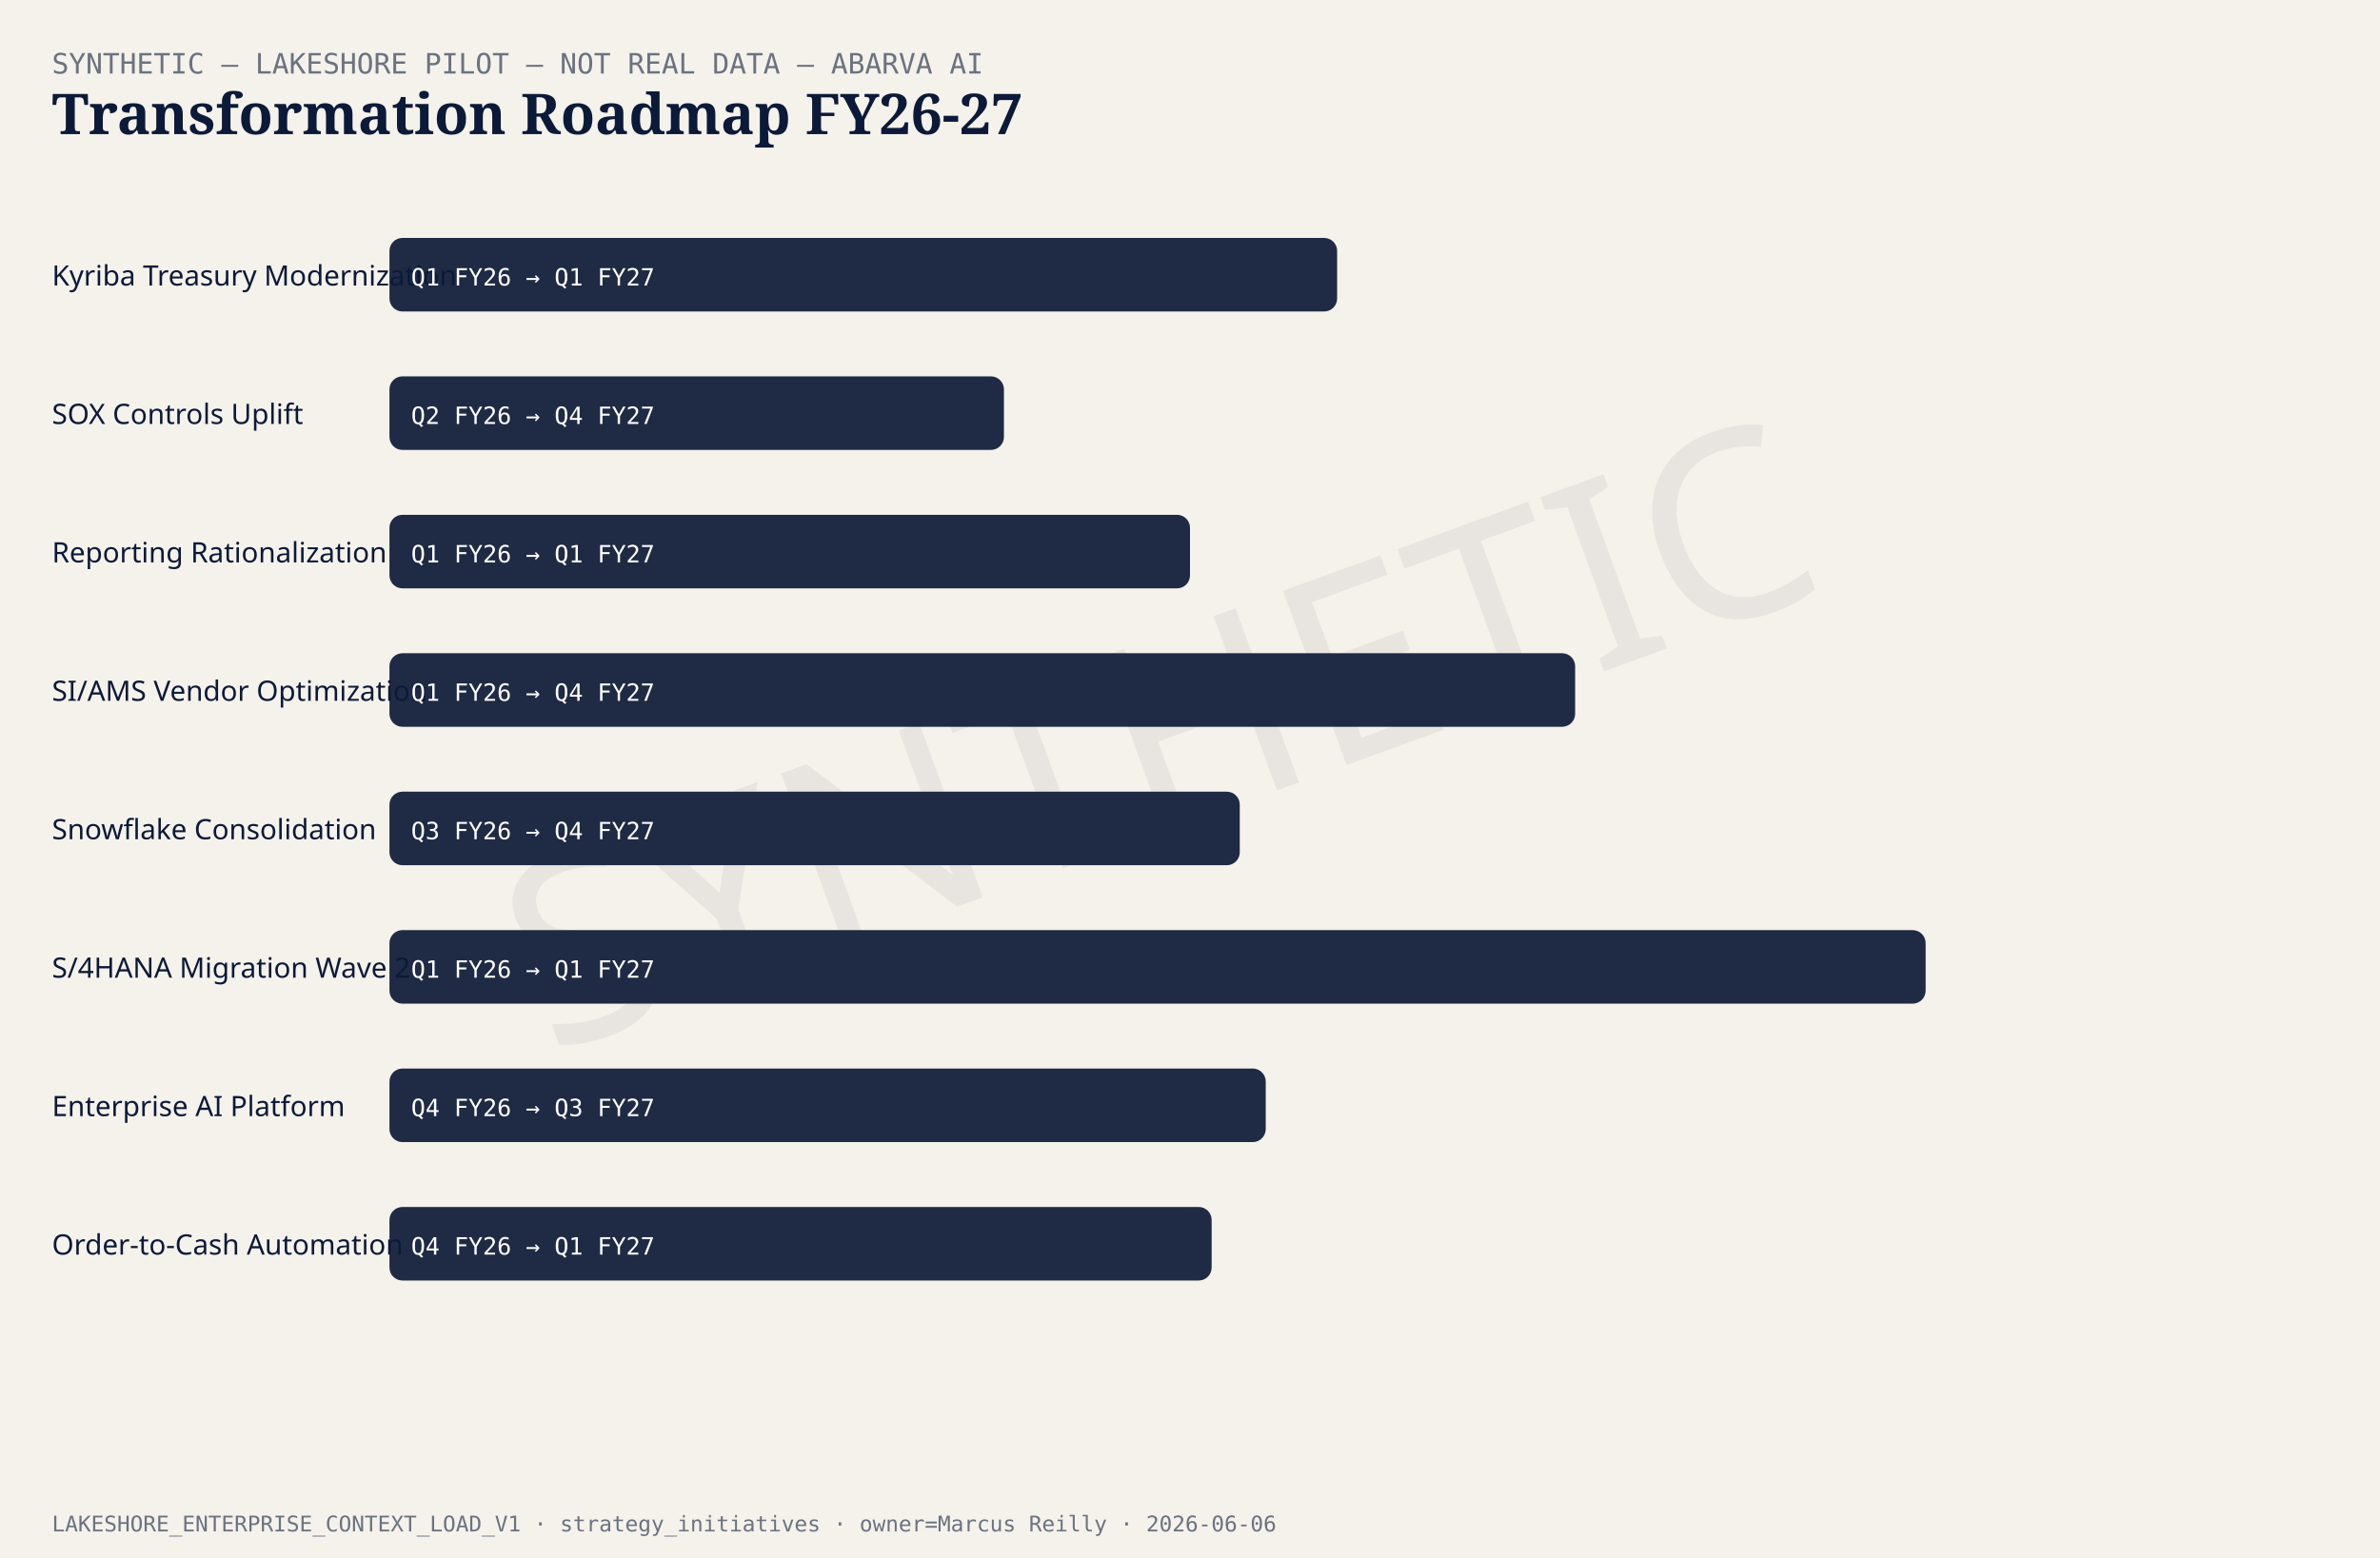
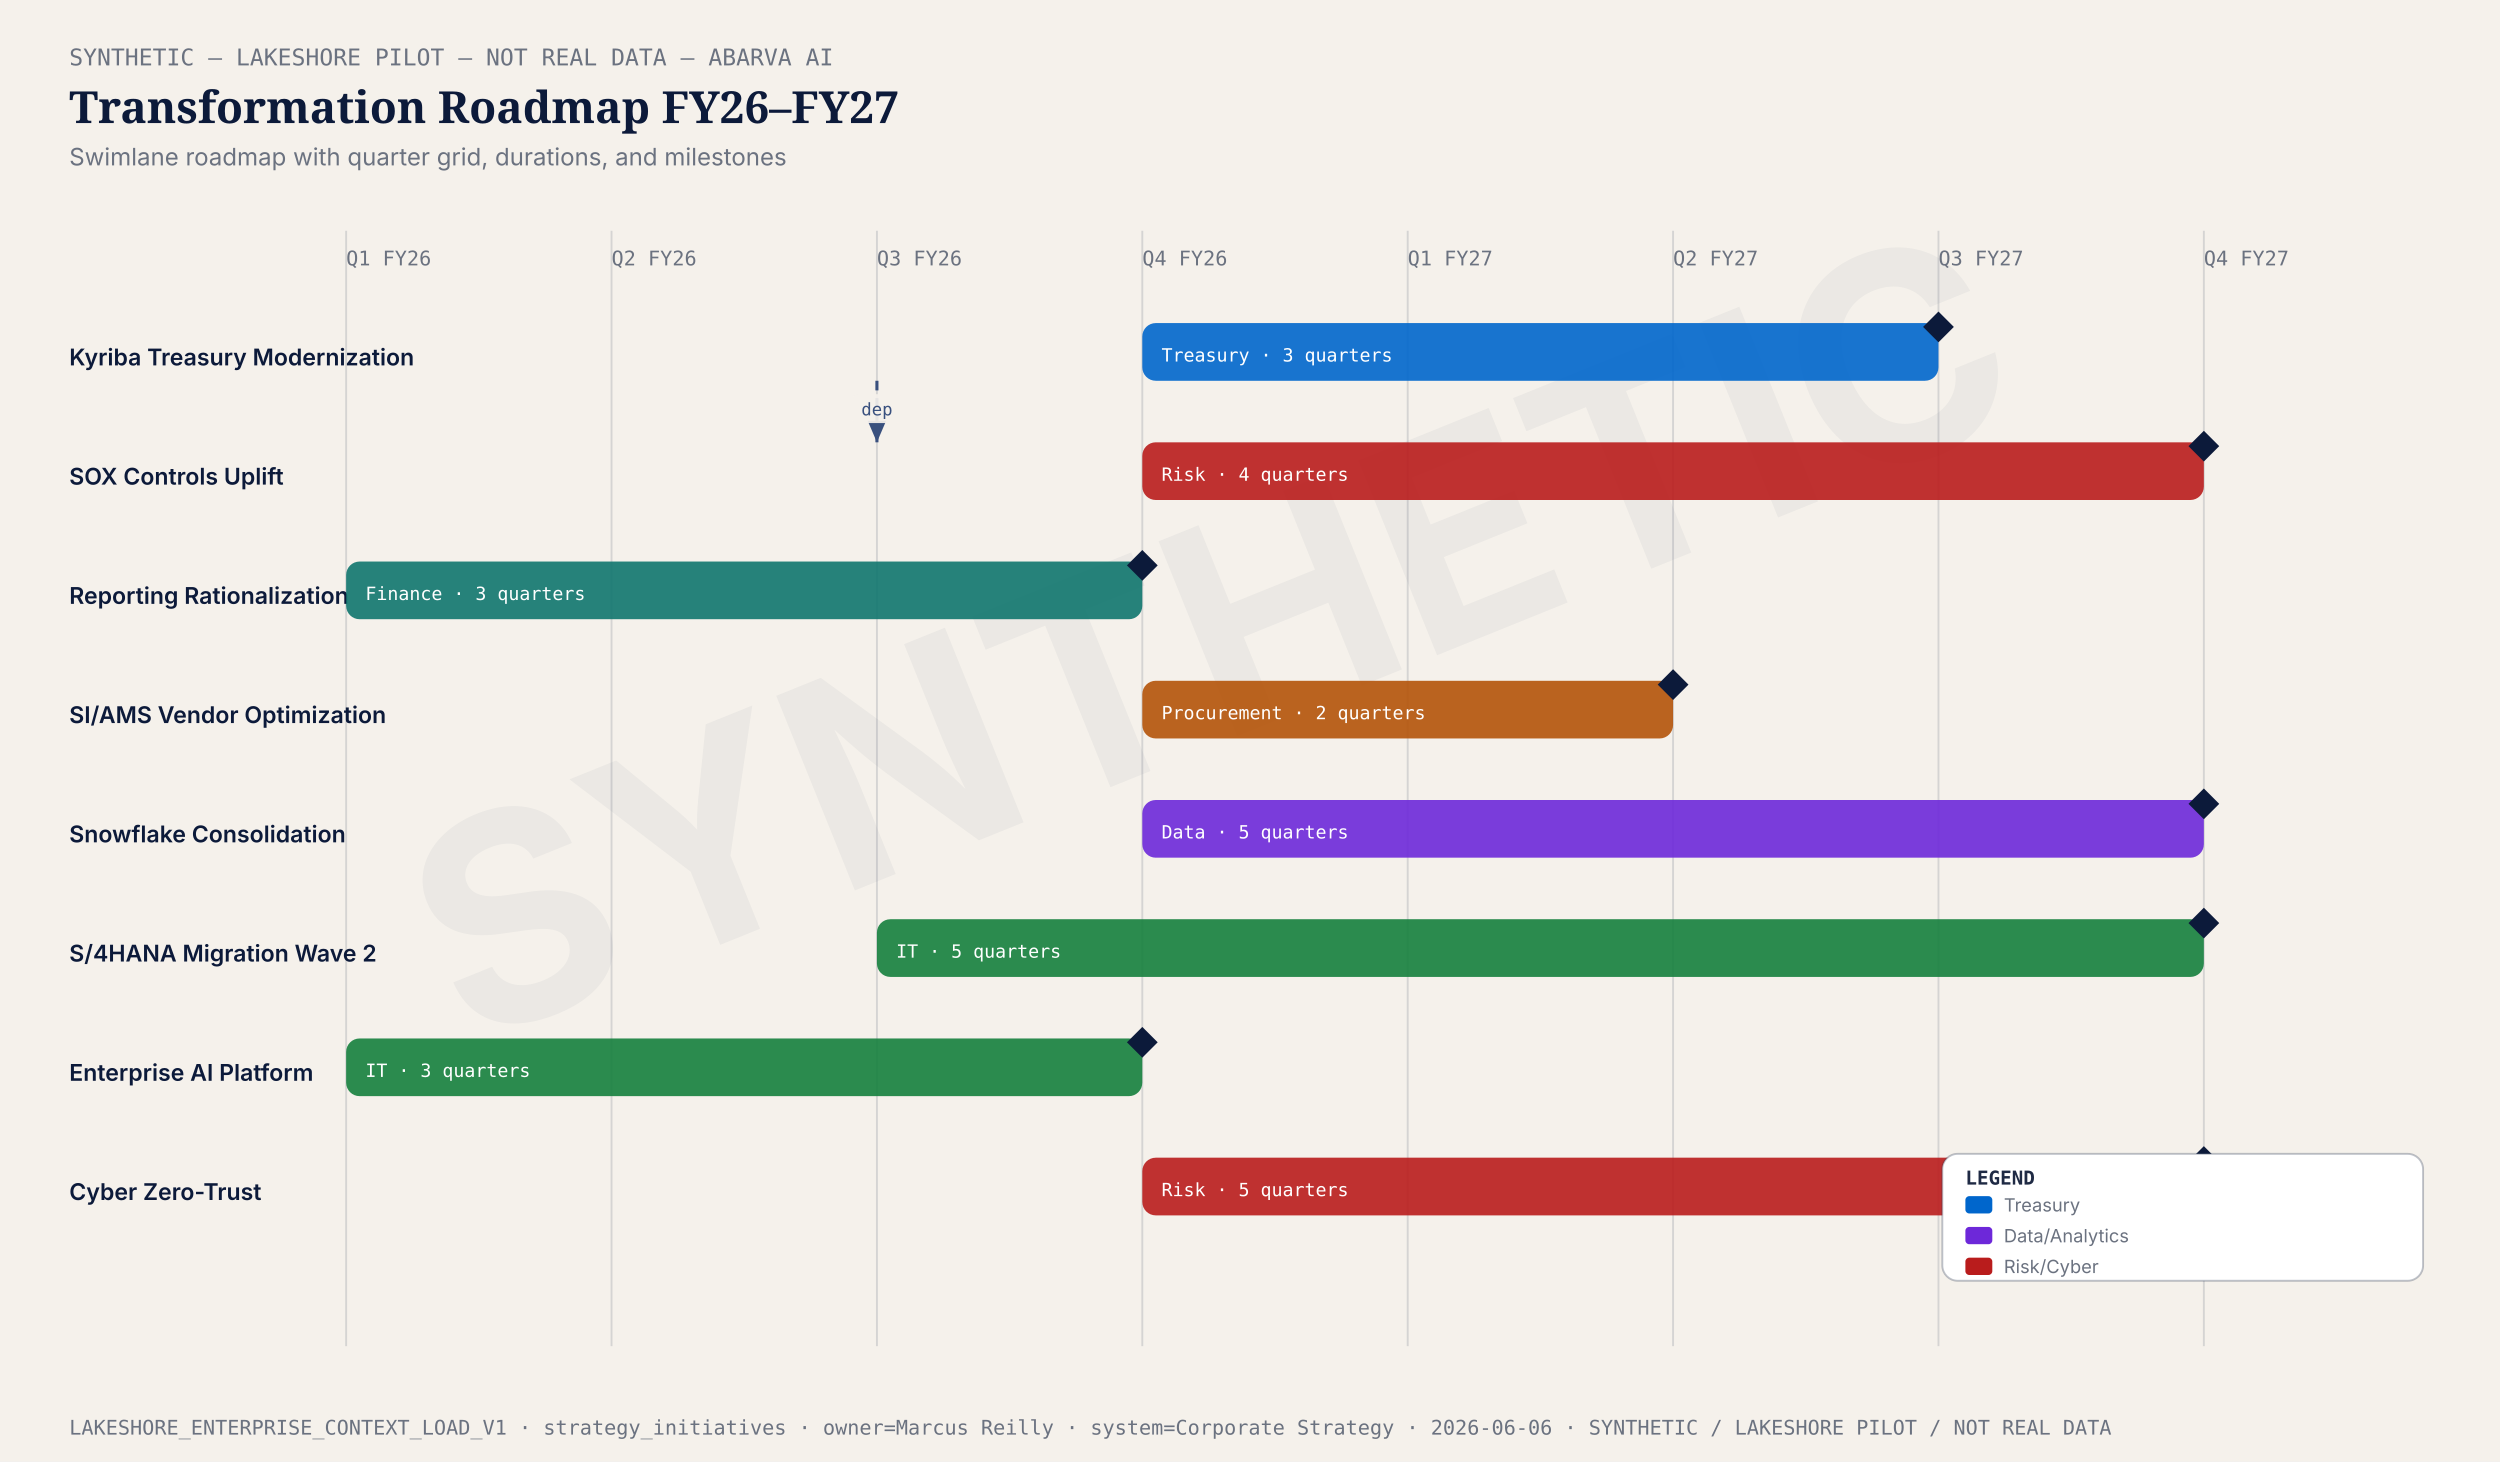
- <svg xmlns="http://www.w3.org/2000/svg" width="1100" height="720" viewBox="0 0 1100 720">
-   <rect width="1100" height="720" fill="#f5f1eb" />
-   <text x="24" y="34" font-family="monospace" font-size="13" fill="#6b7280">SYNTHETIC — LAKESHORE PILOT — NOT REAL DATA — ABARVA AI</text>
-   <text x="24" y="62" font-family="serif" font-size="26" fill="#0c1a3a" font-weight="700">Transformation Roadmap FY26-27</text>
-   <text x="550" y="380" font-family="sans-serif" font-size="120" fill="#0c1a3a" opacity="0.06" text-anchor="middle" transform="rotate(-20 550 380)">SYNTHETIC</text>
-   <rect x="180" y="110" width="438" height="34" rx="6" fill="#1F2A44" />
-   <text x="24" y="132" font-family="sans-serif" font-size="13" fill="#0c1a3a">Kyriba Treasury Modernization</text>
-   <text x="190" y="132" font-family="monospace" font-size="11" fill="#fff">Q1 FY26 → Q1 FY27</text>
-   <rect x="180" y="174" width="284" height="34" rx="6" fill="#1F2A44" />
-   <text x="24" y="196" font-family="sans-serif" font-size="13" fill="#0c1a3a">SOX Controls Uplift</text>
-   <text x="190" y="196" font-family="monospace" font-size="11" fill="#fff">Q2 FY26 → Q4 FY27</text>
-   <rect x="180" y="238" width="370" height="34" rx="6" fill="#1F2A44" />
-   <text x="24" y="260" font-family="sans-serif" font-size="13" fill="#0c1a3a">Reporting Rationalization</text>
-   <text x="190" y="260" font-family="monospace" font-size="11" fill="#fff">Q1 FY26 → Q1 FY27</text>
-   <rect x="180" y="302" width="548" height="34" rx="6" fill="#1F2A44" />
-   <text x="24" y="324" font-family="sans-serif" font-size="13" fill="#0c1a3a">SI/AMS Vendor Optimization</text>
-   <text x="190" y="324" font-family="monospace" font-size="11" fill="#fff">Q1 FY26 → Q4 FY27</text>
-   <rect x="180" y="366" width="393" height="34" rx="6" fill="#1F2A44" />
-   <text x="24" y="388" font-family="sans-serif" font-size="13" fill="#0c1a3a">Snowflake Consolidation</text>
-   <text x="190" y="388" font-family="monospace" font-size="11" fill="#fff">Q3 FY26 → Q4 FY27</text>
-   <rect x="180" y="430" width="710" height="34" rx="6" fill="#1F2A44" />
-   <text x="24" y="452" font-family="sans-serif" font-size="13" fill="#0c1a3a">S/4HANA Migration Wave 2</text>
-   <text x="190" y="452" font-family="monospace" font-size="11" fill="#fff">Q1 FY26 → Q1 FY27</text>
-   <rect x="180" y="494" width="405" height="34" rx="6" fill="#1F2A44" />
-   <text x="24" y="516" font-family="sans-serif" font-size="13" fill="#0c1a3a">Enterprise AI Platform</text>
-   <text x="190" y="516" font-family="monospace" font-size="11" fill="#fff">Q4 FY26 → Q3 FY27</text>
-   <rect x="180" y="558" width="380" height="34" rx="6" fill="#1F2A44" />
-   <text x="24" y="580" font-family="sans-serif" font-size="13" fill="#0c1a3a">Order-to-Cash Automation</text>
-   <text x="190" y="580" font-family="monospace" font-size="11" fill="#fff">Q4 FY26 → Q1 FY27</text>
-   <text x="24" y="708" font-family="monospace" font-size="10" fill="#6b7280">LAKESHORE_ENTERPRISE_CONTEXT_LOAD_V1 · strategy_initiatives · owner=Marcus Reilly · 2026-06-06</text>
+ <svg xmlns="http://www.w3.org/2000/svg" width="1300" height="760" viewBox="0 0 1300 760" font-family="Inter, Helvetica, Arial, sans-serif">
+   <defs>
+     <marker id="arw" markerWidth="9" markerHeight="9" refX="7" refY="3" orient="auto" markerUnits="strokeWidth">
+       <path d="M0,0 L7,3 L0,6 z" fill="#39507e" />
+     </marker>
+     <marker id="arwR" markerWidth="9" markerHeight="9" refX="7" refY="3" orient="auto" markerUnits="strokeWidth">
+       <path d="M0,0 L7,3 L0,6 z" fill="#b91c1c" />
+     </marker>
+     <marker id="dot" markerWidth="6" markerHeight="6" refX="3" refY="3">
+       <circle cx="3" cy="3" r="2.4" fill="#39507e" />
+     </marker>
+   </defs>
+   <rect width="1300" height="760" fill="#f5f1eb" />
+   <text x="36" y="34" font-size="12" fill="#6b7280" font-family="monospace">SYNTHETIC — LAKESHORE PILOT — NOT REAL DATA — ABARVA AI</text>
+   <text x="36" y="64" font-size="23" font-weight="700" fill="#0c1a3a" font-family="Georgia, serif">Transformation Roadmap FY26–FY27</text>
+   <text x="36" y="86" font-size="12.5" fill="#6b7280">Swimlane roadmap with quarter grid, durations, and milestones</text>
+   <text x="650.0" y="380.0" font-size="150" fill="#0c1a3a" opacity="0.045" text-anchor="middle" transform="rotate(-22 650.0 380.0)" font-weight="700">SYNTHETIC</text>
+   <line x1="180" y1="120" x2="180" y2="700" stroke="#26324f" stroke-opacity="0.15" />
+   <text x="180" y="138" font-size="10.5" font-family="monospace" fill="#6b7280">Q1 FY26</text>
+   <line x1="318" y1="120" x2="318" y2="700" stroke="#26324f" stroke-opacity="0.15" />
+   <text x="318" y="138" font-size="10.5" font-family="monospace" fill="#6b7280">Q2 FY26</text>
+   <line x1="456" y1="120" x2="456" y2="700" stroke="#26324f" stroke-opacity="0.15" />
+   <text x="456" y="138" font-size="10.5" font-family="monospace" fill="#6b7280">Q3 FY26</text>
+   <line x1="594" y1="120" x2="594" y2="700" stroke="#26324f" stroke-opacity="0.15" />
+   <text x="594" y="138" font-size="10.5" font-family="monospace" fill="#6b7280">Q4 FY26</text>
+   <line x1="732" y1="120" x2="732" y2="700" stroke="#26324f" stroke-opacity="0.15" />
+   <text x="732" y="138" font-size="10.5" font-family="monospace" fill="#6b7280">Q1 FY27</text>
+   <line x1="870" y1="120" x2="870" y2="700" stroke="#26324f" stroke-opacity="0.15" />
+   <text x="870" y="138" font-size="10.5" font-family="monospace" fill="#6b7280">Q2 FY27</text>
+   <line x1="1008" y1="120" x2="1008" y2="700" stroke="#26324f" stroke-opacity="0.15" />
+   <text x="1008" y="138" font-size="10.5" font-family="monospace" fill="#6b7280">Q3 FY27</text>
+   <line x1="1146" y1="120" x2="1146" y2="700" stroke="#26324f" stroke-opacity="0.15" />
+   <text x="1146" y="138" font-size="10.5" font-family="monospace" fill="#6b7280">Q4 FY27</text>
+   <text x="36" y="190" font-size="12" font-weight="600" fill="#0c1a3a">Kyriba Treasury Modernization</text>
+   <rect x="594" y="168" width="414" height="30" rx="7" fill="#0066CC" opacity="0.9" />
+   <text x="604" y="188" font-size="9.5" font-family="monospace" fill="#fff">Treasury · 3 quarters</text>
+   <path d="M1008,162 l8,8 l-8,8 l-8,-8 z" fill="#0c1a3a" />
+   <text x="36" y="252" font-size="12" font-weight="600" fill="#0c1a3a">SOX Controls Uplift</text>
+   <rect x="594" y="230" width="552" height="30" rx="7" fill="#b91c1c" opacity="0.9" />
+   <text x="604" y="250" font-size="9.5" font-family="monospace" fill="#fff">Risk · 4 quarters</text>
+   <path d="M1146,224 l8,8 l-8,8 l-8,-8 z" fill="#0c1a3a" />
+   <text x="36" y="314" font-size="12" font-weight="600" fill="#0c1a3a">Reporting Rationalization</text>
+   <rect x="180" y="292" width="414" height="30" rx="7" fill="#0f766e" opacity="0.9" />
+   <text x="190" y="312" font-size="9.5" font-family="monospace" fill="#fff">Finance · 3 quarters</text>
+   <path d="M594,286 l8,8 l-8,8 l-8,-8 z" fill="#0c1a3a" />
+   <text x="36" y="376" font-size="12" font-weight="600" fill="#0c1a3a">SI/AMS Vendor Optimization</text>
+   <rect x="594" y="354" width="276" height="30" rx="7" fill="#b45309" opacity="0.9" />
+   <text x="604" y="374" font-size="9.5" font-family="monospace" fill="#fff">Procurement · 2 quarters</text>
+   <path d="M870,348 l8,8 l-8,8 l-8,-8 z" fill="#0c1a3a" />
+   <text x="36" y="438" font-size="12" font-weight="600" fill="#0c1a3a">Snowflake Consolidation</text>
+   <rect x="594" y="416" width="552" height="30" rx="7" fill="#6d28d9" opacity="0.9" />
+   <text x="604" y="436" font-size="9.5" font-family="monospace" fill="#fff">Data · 5 quarters</text>
+   <path d="M1146,410 l8,8 l-8,8 l-8,-8 z" fill="#0c1a3a" />
+   <text x="36" y="500" font-size="12" font-weight="600" fill="#0c1a3a">S/4HANA Migration Wave 2</text>
+   <rect x="456" y="478" width="690" height="30" rx="7" fill="#15803d" opacity="0.9" />
+   <text x="466" y="498" font-size="9.5" font-family="monospace" fill="#fff">IT · 5 quarters</text>
+   <path d="M1146,472 l8,8 l-8,8 l-8,-8 z" fill="#0c1a3a" />
+   <text x="36" y="562" font-size="12" font-weight="600" fill="#0c1a3a">Enterprise AI Platform</text>
+   <rect x="180" y="540" width="414" height="30" rx="7" fill="#15803d" opacity="0.9" />
+   <text x="190" y="560" font-size="9.5" font-family="monospace" fill="#fff">IT · 3 quarters</text>
+   <path d="M594,534 l8,8 l-8,8 l-8,-8 z" fill="#0c1a3a" />
+   <text x="36" y="624" font-size="12" font-weight="600" fill="#0c1a3a">Cyber Zero-Trust</text>
+   <rect x="594" y="602" width="552" height="30" rx="7" fill="#b91c1c" opacity="0.9" />
+   <text x="604" y="622" font-size="9.5" font-family="monospace" fill="#fff">Risk · 5 quarters</text>
+   <path d="M1146,596 l8,8 l-8,8 l-8,-8 z" fill="#0c1a3a" />
+   <path d="M456,198 L456,230" fill="none" stroke="#39507e" stroke-width="1.6" stroke-dasharray="5 4" marker-end="url(#arw)" />
+   <rect x="442.9" y="205.0" width="26.2" height="15" rx="3" fill="#f5f1eb" opacity="0.92" />
+   <text x="456.0" y="216.0" font-size="9" fill="#39507e" text-anchor="middle" font-family="monospace">dep</text>
+   <rect x="1010" y="600" width="250" height="66" rx="8" fill="#ffffff" stroke="#26324f" stroke-opacity="0.3" />
+   <text x="1022" y="616" font-size="10" font-weight="700" font-family="monospace" fill="#1F2A44">LEGEND</text>
+   <rect x="1022" y="622" width="14" height="9" rx="2" fill="#0066CC" />
+   <text x="1042" y="630" font-size="9.5" fill="#6b7280">Treasury</text>
+   <rect x="1022" y="638" width="14" height="9" rx="2" fill="#6d28d9" />
+   <text x="1042" y="646" font-size="9.5" fill="#6b7280">Data/Analytics</text>
+   <rect x="1022" y="654" width="14" height="9" rx="2" fill="#b91c1c" />
+   <text x="1042" y="662" font-size="9.5" fill="#6b7280">Risk/Cyber</text>
+   <text x="36" y="746" font-size="10.5" fill="#6b7280" font-family="monospace">LAKESHORE_ENTERPRISE_CONTEXT_LOAD_V1 · strategy_initiatives · owner=Marcus Reilly · system=Corporate Strategy · 2026-06-06 · SYNTHETIC / LAKESHORE PILOT / NOT REAL DATA</text>
</svg>
